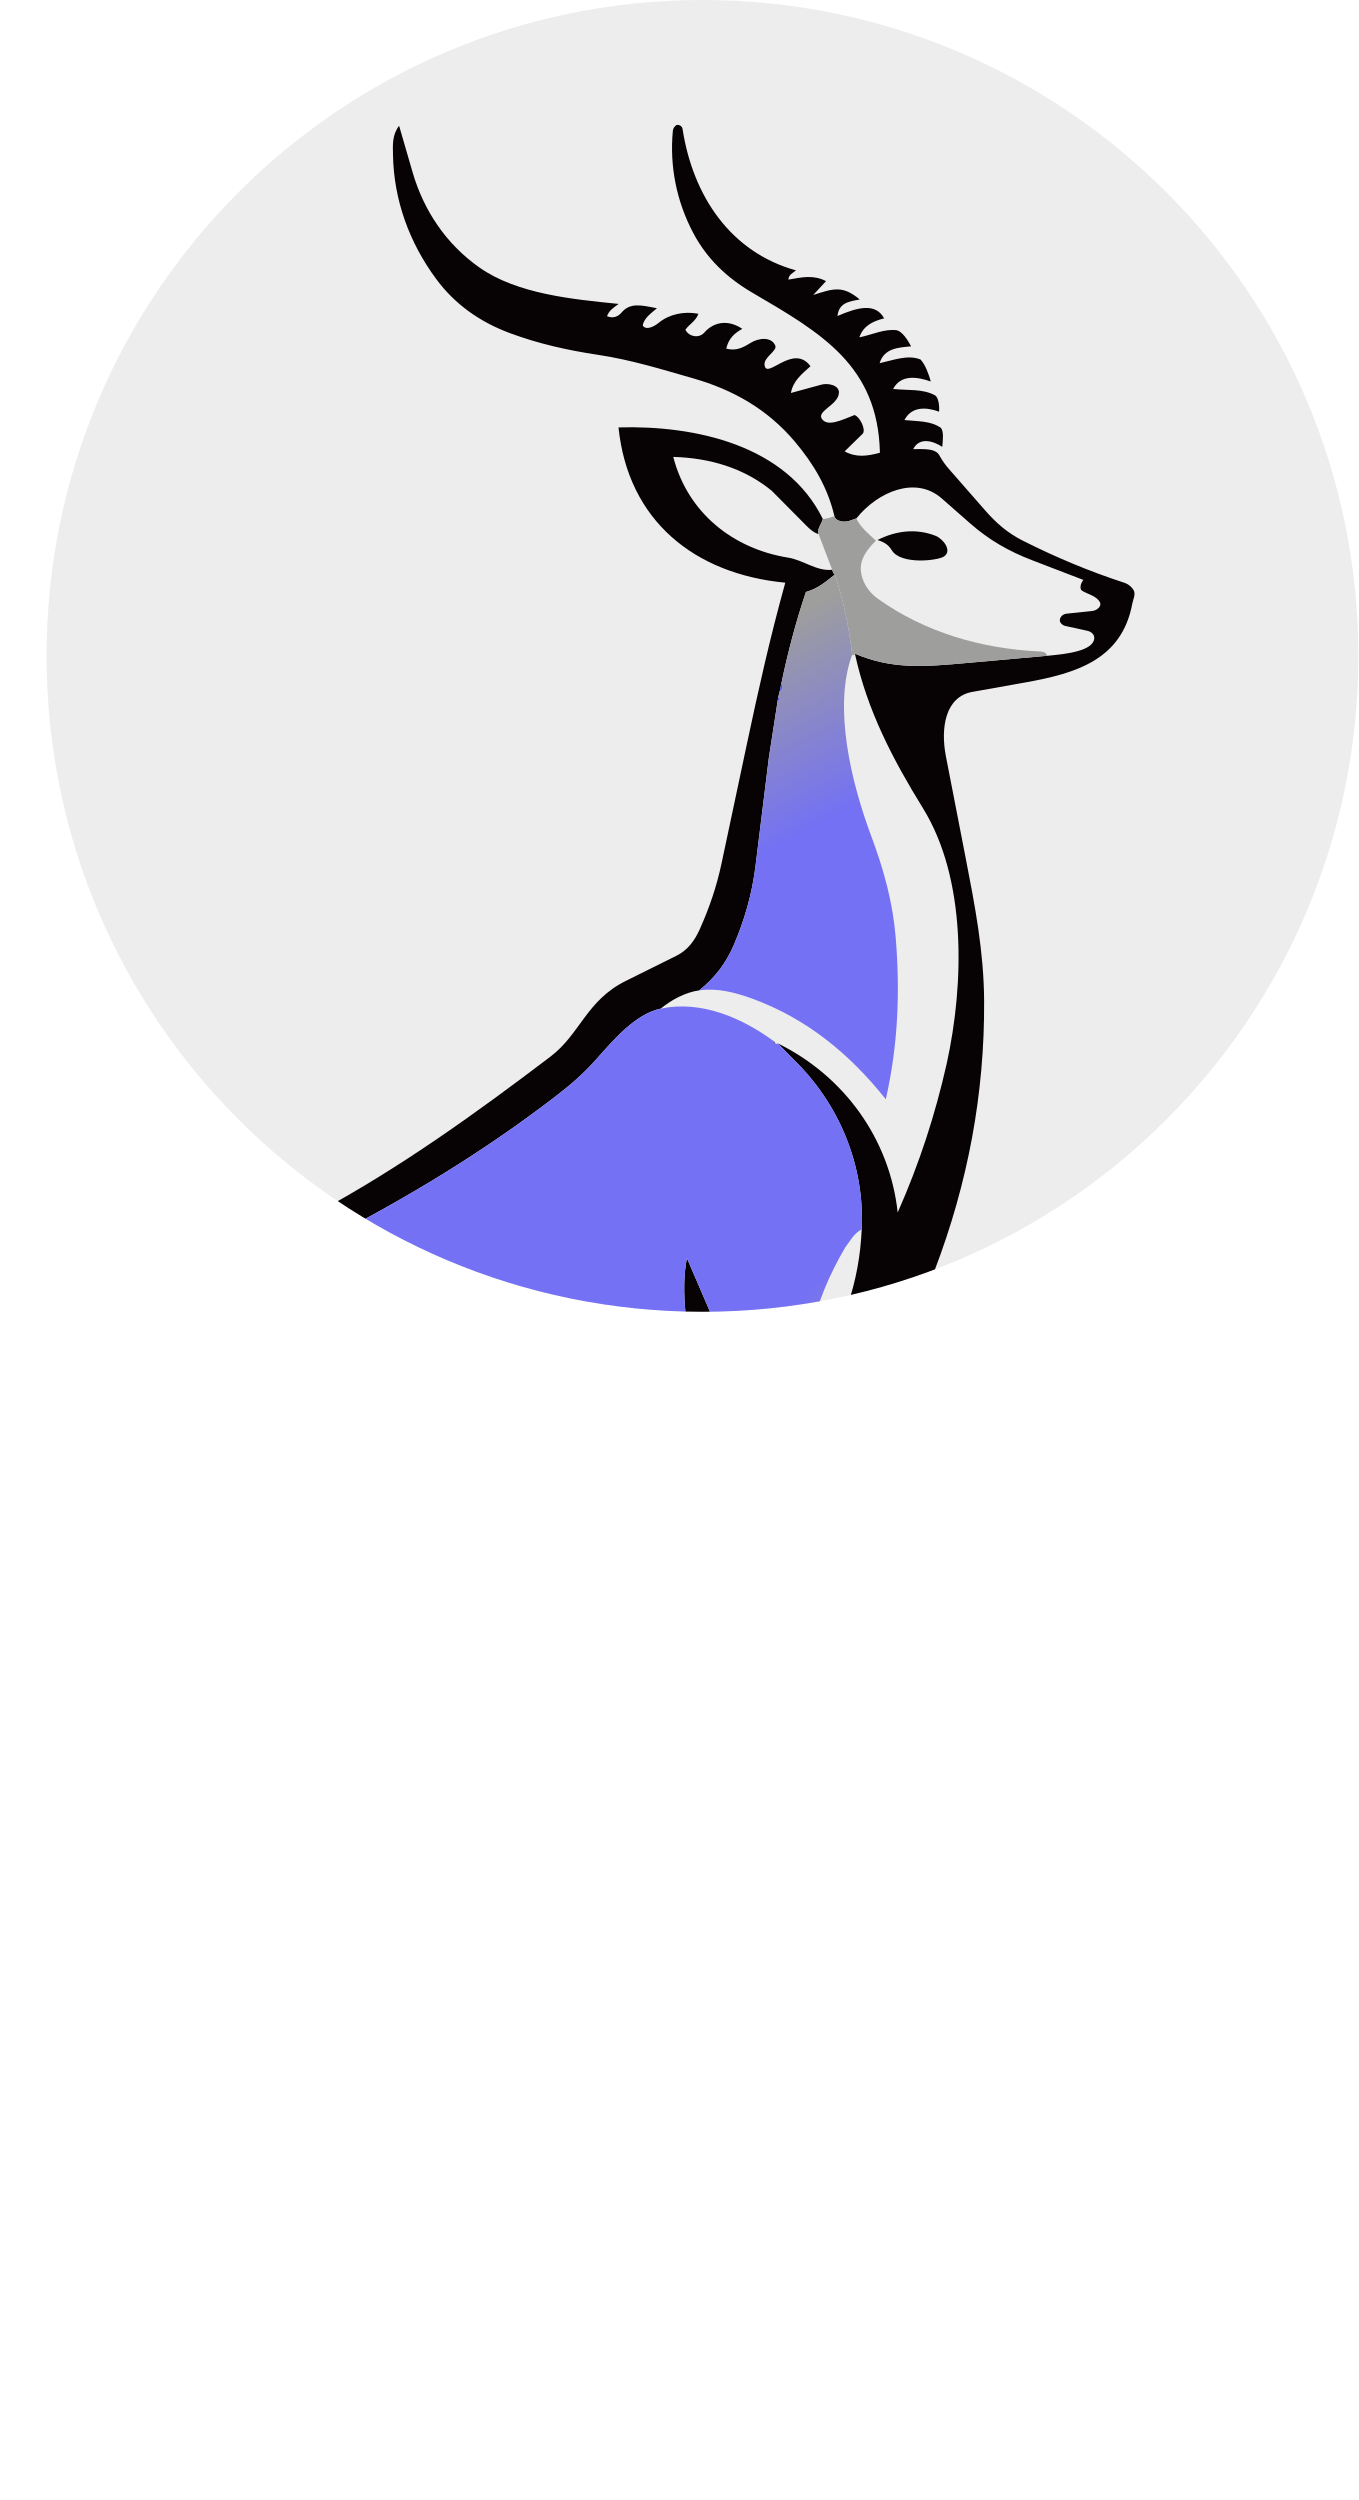
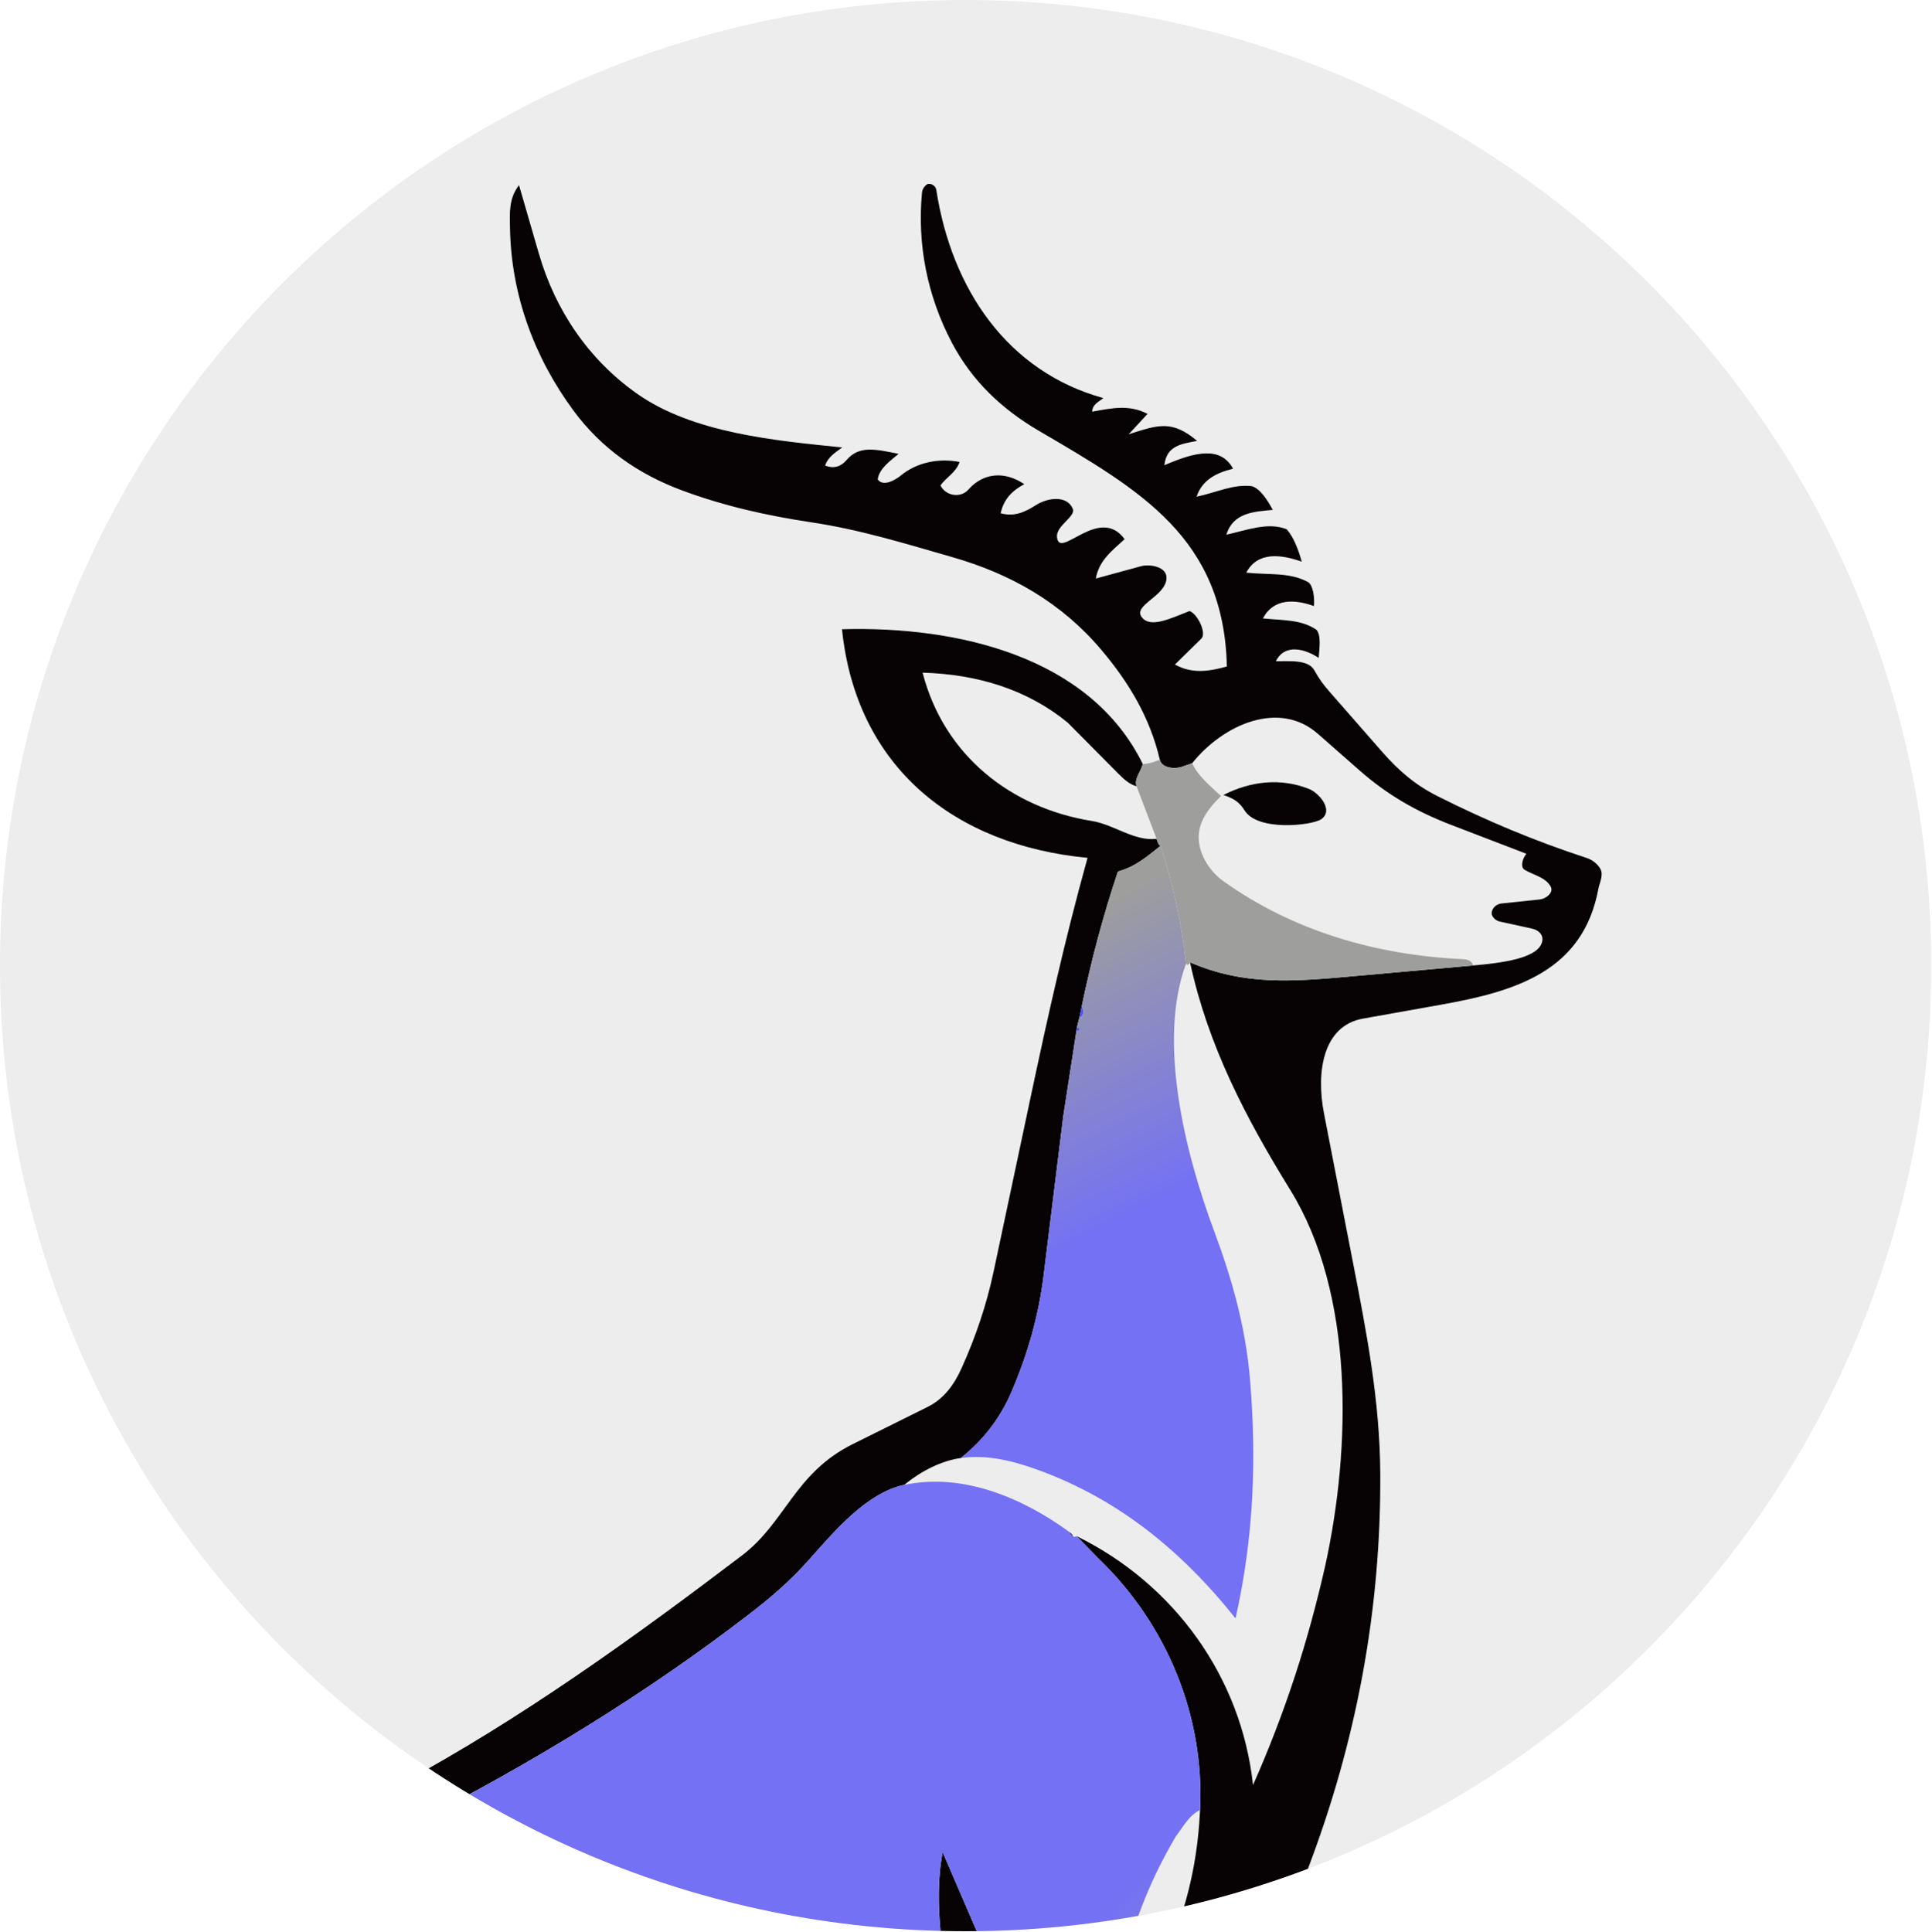
- <svg xmlns="http://www.w3.org/2000/svg" id="_图层_1" version="1.1" viewBox="0 0 1259.41 2317.9">
+ <svg xmlns="http://www.w3.org/2000/svg" id="_图层_1" version="1.1" viewBox="43.19 0 1216.22 1216.22">
  <defs>
    <style>
      .st0 {
        fill: #9e9e9d;
      }

      .st1 {
        fill: #070304;
      }

      .st2 {
        fill: none;
      }

      .st3 {
        fill: #4e54f2;
      }

      .st4 {
        fill: url(#_未命名的渐变);
      }

      .st5 {
        fill: #ededed;
      }

      .st6 {
        fill: #7471f4;
      }

      .st7 {
        clip-path: url(#clippath);
      }

      .st8 {
        fill: url(#_未命名的渐变_2);
      }
    </style>
    <clipPath id="clippath">
      <circle class="st2" cx="651.3" cy="608.11" r="608.11" />
    </clipPath>
    <linearGradient id="_未命名的渐变" data-name="未命名的渐变" x1="652.69" y1="4393.63" x2="737.24" y2="4230.03" gradientTransform="translate(0 5005.89) scale(1 -1)" gradientUnits="userSpaceOnUse">
      <stop offset="0" stop-color="#9e9e9d" />
      <stop offset="1" stop-color="#7471f4" />
    </linearGradient>
    <linearGradient id="_未命名的渐变_2" data-name="未命名的渐变 2" x1="-219.68" y1="4024.96" x2="515.51" y2="3308.75" gradientTransform="translate(0 5005.89) scale(1 -1)" gradientUnits="userSpaceOnUse">
      <stop offset=".82" stop-color="#7471f4" />
      <stop offset="1" stop-color="#9e9e9d" />
    </linearGradient>
  </defs>
  <circle class="st5" cx="651.3" cy="608.11" r="608.11" />
  <g class="st7">
    <g>
      <path class="st1" d="M288.06,2086.31l-82.5-183-43.04-85.9c-6.32-12.61-3.59-24.63,5.64-34.23l31.76-33c99.7-103.61,196.19-242.06,170.03-390.73,15.28,18.09,14.7,39.5,13.45,63.6,59.32-15.72,117.04-36.02,172.8-62.94,34.57-16.69,66.4-34.88,95.61-59.3l-8.58-32.02c-5.44-31.1-12.68-70.59-6.36-102.31l65.64,152.34c11.45,2.35,21.69.48,32.24-3.22l112.94-39.67c33.89-11.9,67.2-24.75,103.41-32.76,13.81-3.05,30.03-8.54,43.97-5.84,11.97,5.21,12.61,23.45,16.39,36.55,11.77-4.73,23.14-17.7,23.4-32.31.25-13.97-7.56-28.93-18.33-36.76-9.74-7.09-24.52-6.85-37.28-6.39l-97.77,3.56c-32.64,1.19-63.31,4.57-96.04,9.47,8.5-24.6,12.39-47.86,13.51-71.61,2.8-59.36-20.8-116.98-64.36-158.7l-13.37-13.72c61.33,30.11,103.73,88.58,111.08,156.77,20.37-46.14,34.69-90.44,45.41-137.85,16.49-74.95,18.42-171.59-21.98-237.01-27.86-45.12-51.75-90.71-63.1-143.3,34.66,14.95,65.39,12.1,103.95,8.65l74.42-6.66c17.72-1.59,42.76-4.47,43.58-16.24.23-3.39-2.66-6.1-6.47-6.94l-20.38-4.47c-2.72-.6-5.08-3.02-5.11-5.12-.04-2.95,2.53-5.88,6.13-6.26l24.32-2.57c3.61-.38,8.71-4.23,6.74-7.98-3.15-5.99-10.93-7.31-16.5-10.7-2.63-1.6-1.56-6.72,1.13-10.07l-47.3-18.16c-21.78-8.36-40.05-18.78-57.6-34.2l-26.45-23.23c-24.1-21.18-59.27-6.2-79.12,18.57l-6.37,2.24c-4.66,1.64-12.79.81-14-4.45-6.04-26.06-19.24-48.44-36.92-69.3-25.17-29.7-56.86-47.73-94.02-58.36-29.73-8.5-57.52-17.19-88.38-21.82-28.15-4.23-55.13-10.29-81.62-20.14-27.57-10.25-50.83-26.55-68.26-50.16-24.8-33.61-39.25-72.93-40.03-114.86-.18-9.42-.88-18.8,5.67-27.2l12.49,43.07c10.35,35.7,31.22,66.64,61.74,88.19,35.27,24.9,87,29.63,129.34,33.92-5.12,3.68-8.86,6.09-10.82,11.4,5.66,2.22,10.09.57,13.47-3.4,7.98-9.39,18.13-6.92,32.84-3.97-4.66,4.03-12.27,9.09-13.15,16.1,3.27,4.76,10.9.57,14.66-2.53,9.82-8.1,23.66-11.05,36.91-8.45-2.31,6.7-8.24,9.46-12.06,14.76,3.41,6.84,12.8,8.08,17.52,2.69,9.25-10.57,22.73-11.96,35.27-3.47-7.17,3.88-12.75,8.85-14.9,18.34,8.96,2.37,15.42-.84,22.54-5.33,7.06-4.45,19.31-6.23,22.94,2.57,1.97,4.78-10.55,10.54-9.99,17.6,1.21,15.18,26.56-20.51,42.61,1.46-8,7.26-16.15,13.47-18.14,24.8l28.41-7.76c5.68-1.55,16.45.28,16.1,7.63-.53,11.42-21.42,16.88-15.56,24.49,5.35,6.95,17.37,1.08,30.01-3.89,4.85,1.39,11.07,13.86,7.47,17.39l-16.62,16.29c10.73,5.92,21.1,4.42,32.71,1.25-1.87-80.83-54.16-110.88-118.27-148.37-23.38-13.67-42.14-31.35-54.89-55.51-15.39-29.18-21.96-61.74-18.83-94.64.24-2.49,1.93-4.28,2.98-5.03,1.71-1.22,5.52.16,6.03,3.44,9.65,62.2,44.51,114.23,105.17,131.06-3.33,2.7-6.63,3.8-7.06,8.55,12.69-2.25,23.23-4.63,34.92,1.39l-11.87,12.85c18.32-5.9,27.24-9.22,43.09,4.18-9.88,1.86-19.27,2.94-20.62,15.31,18.7-8.1,35.3-12.48,43.26,2.2-10.69,2.62-19.42,7.07-22.97,17.62,12.94-2.76,22.89-7.98,34.7-6.63,5.29,1.34,10.28,9.29,13.28,14.95-11.31,1.09-24.93,1.46-29.2,15.59,12.89-2.81,26.13-8.12,37.93-3.41,4.64,5.1,7.72,13.94,9.51,20.41-12.99-4.57-27.83-6.54-34.92,6.92,14.43,1.52,27.26-.33,38.75,5.86,3.42,1.89,4.33,10.23,3.85,15.2-12.01-4.36-25.43-5.03-32.13,7.76,12.82,1.32,24.23.61,33.74,7.19,3.03,3.35,1.82,11.98,1.37,17.67-8.29-5.46-21.18-9.42-26.96,2.1,9,.05,20.4-1.09,24.2,5.68,3.16,5.63,5.44,8.77,9.76,13.71l32.87,37.55c10.44,11.92,20.76,20.88,35,28.04,30.46,15.33,61.26,28.27,93.75,38.86,4.36,1.42,7.53,4.53,8.84,7.04,2.03,3.89-.63,8.8-1.28,12.3-9.63,52.07-51.98,64.72-99.22,73.15l-49.15,8.77c-24.99,4.46-29.57,33.39-24.47,59.63l18.29,94.11c8.65,44.52,16.89,86.75,17.16,132.73.5,85.74-14.92,168.82-46.1,250.34l137.84-.74c14.75-.08,27.09,7.42,35.71,18.14,17.76,18.15,22.65,42.23,15.67,66.58-4.37,15.22-13.63,27.56-20.11,42.01l-41.25,92.04-55.66,139.97c-6.83,17.18-21.58,29.83-35.76,40.85l-53.85,41.86c-15.02,11.68-39.64,30.9-50.11,26.88-10.38-3.98-17.78-66.97,23-99.53,13.74-10.97,31.13-11.96,47-14.36-6.11,17.47-10.24,34.99-6.87,54.89l47.53-23.96c10.91-8.19,17.28-23.33,21.97-35.89l32.44-86.9,4.78-13.54c-5.09,2.6-5.8,7.56-8.35,11.01l-22.75,30.81-26.11,52.9c-2.81,5.7-6.73,9.71-13.03,10.91-4.19.8-9.21-1.64-13.76-2.88-3.39-.93-11.81-3.42-10.97-8.52,6.21-8.45,16.75-11.76,25.66-18.45,19.81-39.95,102.14-229.67,80.45-242-3.04-1.73-6.6-.58-10.41,1.11l-277.23,123.14-20.6-33.98c-69.73,49.37-144.03,87.76-224.36,113.94-6.39,95.23-44.77,187.12-116.33,250.13l-45.66,45.99c-13.1,13.2-24.43,27.49-33.09,43.87-6.27,10.16-7.49,20.68-3.01,32.19l83.1,213.29M25.49,2283.48c-9.2-13.78-15.9-28.3-18.34-44.77l-7.15-48.19,13.71-87.87c7.65-77.22,13.56-152.78,15.84-230.46l-4.3-103.77c73.37-54.34,137.46-142.41,91.69-232.34-24.59-59.37-40.47-119.67-25.5-185.07-25.85,26.84-35.46,61.16-34.11,96.76.6,15.69.52,30.26-1.99,46.28-32.93-28.26-50.45-66.51-39.4-108.65,8.04-30.67,25.78-54.74,48.27-76.51l38.02-36.79c55.19-69.54,116.72-107.19,193.09-148.54,76.43-41.39,146.21-91.65,215.1-143.95,27.54-20.91,33.13-51.93,69.76-70.13l47.1-23.4c10.47-5.2,16.84-14.11,21.57-24.66,8.87-19.77,15.59-39.51,20.14-60.92l23.35-109.98c10.74-50.6,21.54-99.21,35.75-150.28-84.03-7.98-145.76-57.36-154.64-143.97,72.11-2.06,156.01,16.81,189.43,84.88-1.15,4.73-5.66,9.42-3.9,14.02-4.38-1.21-7.81-4.22-11.31-7.75l-32.13-32.39c-25.43-20.82-56.75-30.41-91.32-31.41,13.39,52.07,55.7,85.24,106.47,93.38,14.27,2.29,26.55,12.89,40.89,11.27.44,1.15.88,3.69,2.47,4.41-8.43,6.65-15.5,12.99-26.83,16.18-9.45,28.08-16.89,56.4-22.79,84.89l-1.42,6.87-1.65,6.53-.25,1.99-8.32,53.84-12.34,100.1c-3.17,25.68-10.09,49.73-20.18,73.29-7.31,17.09-17.96,30.59-31.97,41.85-12.42,1.72-25.24,8.36-35.67,16.9-23.44,4.96-43.55,28.71-59.48,46.64-12.45,14.01-23.92,23.86-38.62,35.16-65.63,50.45-135.64,92.94-209.48,130.94-49.34,25.39-94.64,46.94-137.44,83.46-18.37,15.68-29.92,35.93-40.53,57.47l-17.81,36.17c-15.89,32.28-5.23,86.01,6.8,122.46l23.21,70.32c21.81,99.32-19.45,201.44-105.77,256.3,4.1,137.19,1.61,275.55-25.05,410.16l33.63-2.9c6.16-78.28,13.35-154.21,24.35-231.51,5.38-37.77,11.39-73.32,21.13-109.69,4.58-17.1,11.64-30.7,22.45-44.66,26.35-34.03,54.87-64.85,85.04-95.69l55.93-54.99-78.86,88.16-59.18,69.48c-9.32,10.94-14.57,23.49-17.15,37.63l-16.32,89.62-28.23,251.97c7.94,5.22,12.7,11.43,16.15,19.68l10.91,26.11M88.1,2317.9c.05-4.74-2.87-7.89-6.96-8.33-3.2-.34-8.22,1.6-8.29,6.31" />
      <path class="st0" d="M773.59,478.43c1.22,5.25,9.35,6.09,14,4.45l6.37-2.24c3.8,8.2,10.84,13.79,18.16,20.68-8.41,8.25-14.9,17.11-13.96,28.02.79,9.16,6.46,19.15,15.56,25.66,43.78,31.28,96.18,46.49,150.17,49.01,3.64.17,6,.87,7.1,4.01l-74.42,6.66c-38.56,3.45-69.29,6.3-103.95-8.65-.56,1.99-2.19,1.69-2.55,1-2.7-24.67-8.02-50.48-16.02-74.33-1.59-.72-2.03-3.27-2.47-4.41l-12.6-33.1c-1.75-4.61,2.76-9.3,3.9-14.02,3.58-.16,7.03-1.22,10.7-2.73h0Z" />
      <path class="st6" d="M963.87,1440.17l-32.44,86.9c-4.69,12.56-11.07,27.7-21.97,35.89l-47.53,23.96c-3.37-19.9.77-37.42,6.87-54.89l15.84-2.65c4.55,1.25,9.58,3.69,13.76,2.88,6.3-1.21,10.21-5.22,13.03-10.91l26.11-52.9,22.75-30.81,3.57,2.53h.01Z" />
      <path class="st4" d="M790.07,607.02c-17.84,48.53-.87,118.34,17.66,168.04,11.5,30.85,19.96,60.85,22.71,94.05,4.13,49.79,2.38,98.97-9.15,150.1-33.93-42.63-73.71-74.8-123.14-93.05-16.56-6.11-33.05-10.26-49.84-7.94,14.01-11.26,24.65-24.77,31.97-41.85,10.09-23.57,17.01-47.62,20.18-73.29l12.34-100.1,8.32-53.84c1.95.65,3-1.86.25-1.99l1.65-6.53c2.9-.68,2.82-4.56,1.42-6.87,5.91-28.49,13.34-56.81,22.79-84.89,11.33-3.18,18.4-9.53,26.83-16.18,8,23.85,13.32,49.66,16.02,74.33h0Z" />
      <path class="st8" d="M1016.54,1204.81c-2.12,2.76-6,1.33-10.33,1.29-53.65-.49-106.65,4.04-158.33,9.98-.93.37-2.63,1.04-3.85.49-2.67,4.03-8.89,2.76-13.15,1.46-27.49,3.05-53.88,9.29-80.31,20.74,7.25-30.72,18.2-56.86,33.03-82.13,4.88-6.45,8.38-13.37,15.38-16.8,2.8-59.36-20.8-116.98-64.36-158.7l-13.37-13.72c-.65.6-1.63.43-2.19.18-.91-.6-1.56-1.51-2.29-2.7-28.79-21.03-66.63-37.69-104.11-29.76-23.44,4.96-43.55,28.71-59.48,46.64-12.45,14.01-23.92,23.86-38.62,35.16-65.63,50.45-135.64,92.94-209.48,130.94-49.34,25.39-94.64,46.94-137.44,83.46-18.37,15.68-29.92,35.93-40.53,57.46l-17.81,36.17c-15.89,32.27-5.23,86.01,6.8,122.46l23.21,70.32c21.81,99.32-19.45,201.44-105.77,256.3,4.1,137.19,1.61,275.55-25.05,410.16l33.63-2.9c6.16-78.28,13.35-154.21,24.35-231.51,5.38-37.77,11.39-73.32,21.13-109.69,4.58-17.1,11.64-30.7,22.45-44.66,26.35-34.03,54.87-64.85,85.04-95.69l55.93-54.99c47.94-53.6,78.62-131.98,95.72-203.12,9.13-38-2.68-89.57-27.35-118.22-35.37-41.08-88.73-38.85-135.08-13.23-12.75,7.05-24.83,13.84-40.6,16.55,22.88-28.07,53.05-48.9,88.69-55.48,26.42-4.88,52.9-3.89,78.88,2.13l74.48,17.25c89.21,20.67,175.06,19.77,257.49-21.87-5.44-31.1-12.68-70.59-6.36-102.31l65.64,152.33c11.45,2.35,21.69.48,32.24-3.22l112.94-39.67c33.89-11.9,67.2-24.75,103.41-32.76,13.81-3.05,30.03-8.54,43.97-5.84,11.97,5.21,12.61,23.45,16.39,36.55,11.77-4.73,23.14-17.7,23.4-32.31.25-13.97-7.56-28.93-18.33-36.76v.02Z" />
      <path class="st0" d="M963.87,1440.17l-3.57-2.53c2.55-3.45,3.26-8.41,8.35-11.01l-4.78,13.54Z" />
      <path class="st3" d="M723.01,640.62l1.42-6.87c1.39,2.3,1.48,6.19-1.42,6.87Z" />
      <path class="st3" d="M721.12,649.14l.25-1.99c2.76.13,1.7,2.64-.25,1.99Z" />
      <path class="st0" d="M844.02,1216.56c-2.67,4.03-8.89,2.76-13.15,1.46l13.15-1.46Z" />
      <path class="st1" d="M719.03,967.59c-.91-.6-1.56-1.51-2.29-2.7,1.39,1.02,1.76,1.64,2.29,2.7Z" />
      <path class="st1" d="M875.17,515.98c-5.84,3.87-39.86,7.79-48.22-5.64-3.2-5.14-6.53-7.43-13.35-9.67,17.25-8.74,35.8-10.88,53.71-3.94,6.97,2.7,15.99,13.86,7.85,19.24h.01Z" />
    </g>
  </g>
</svg>
